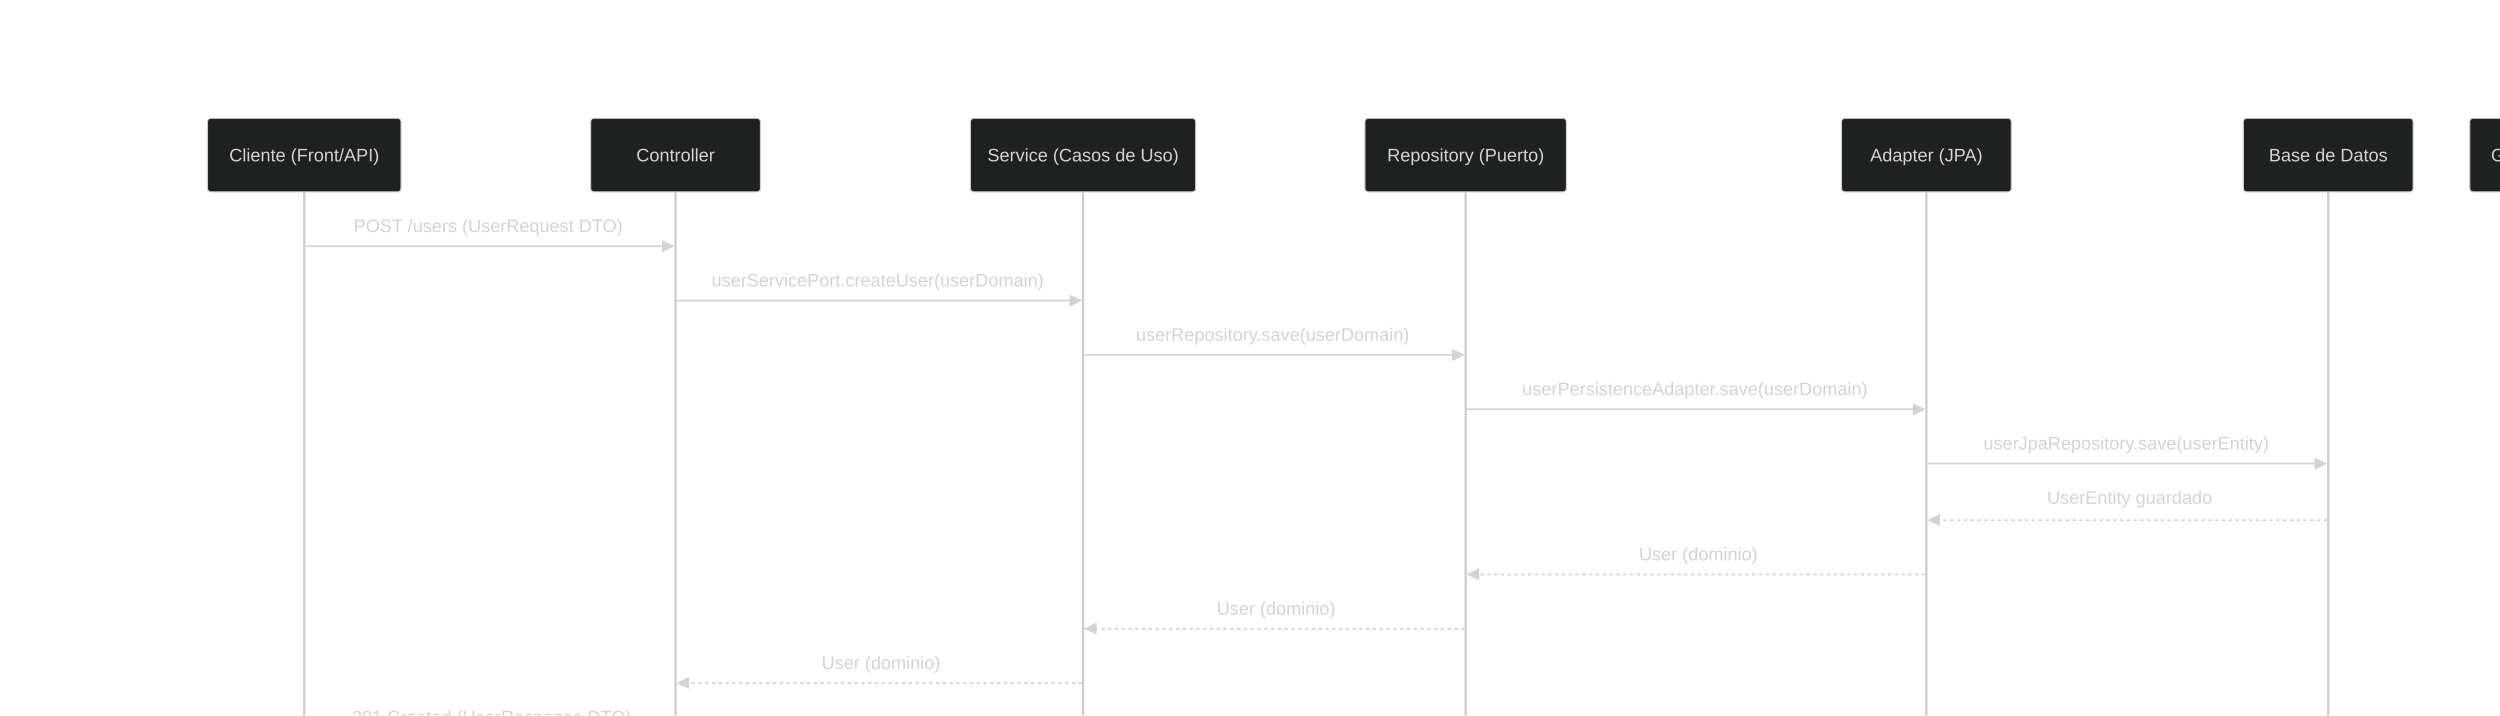
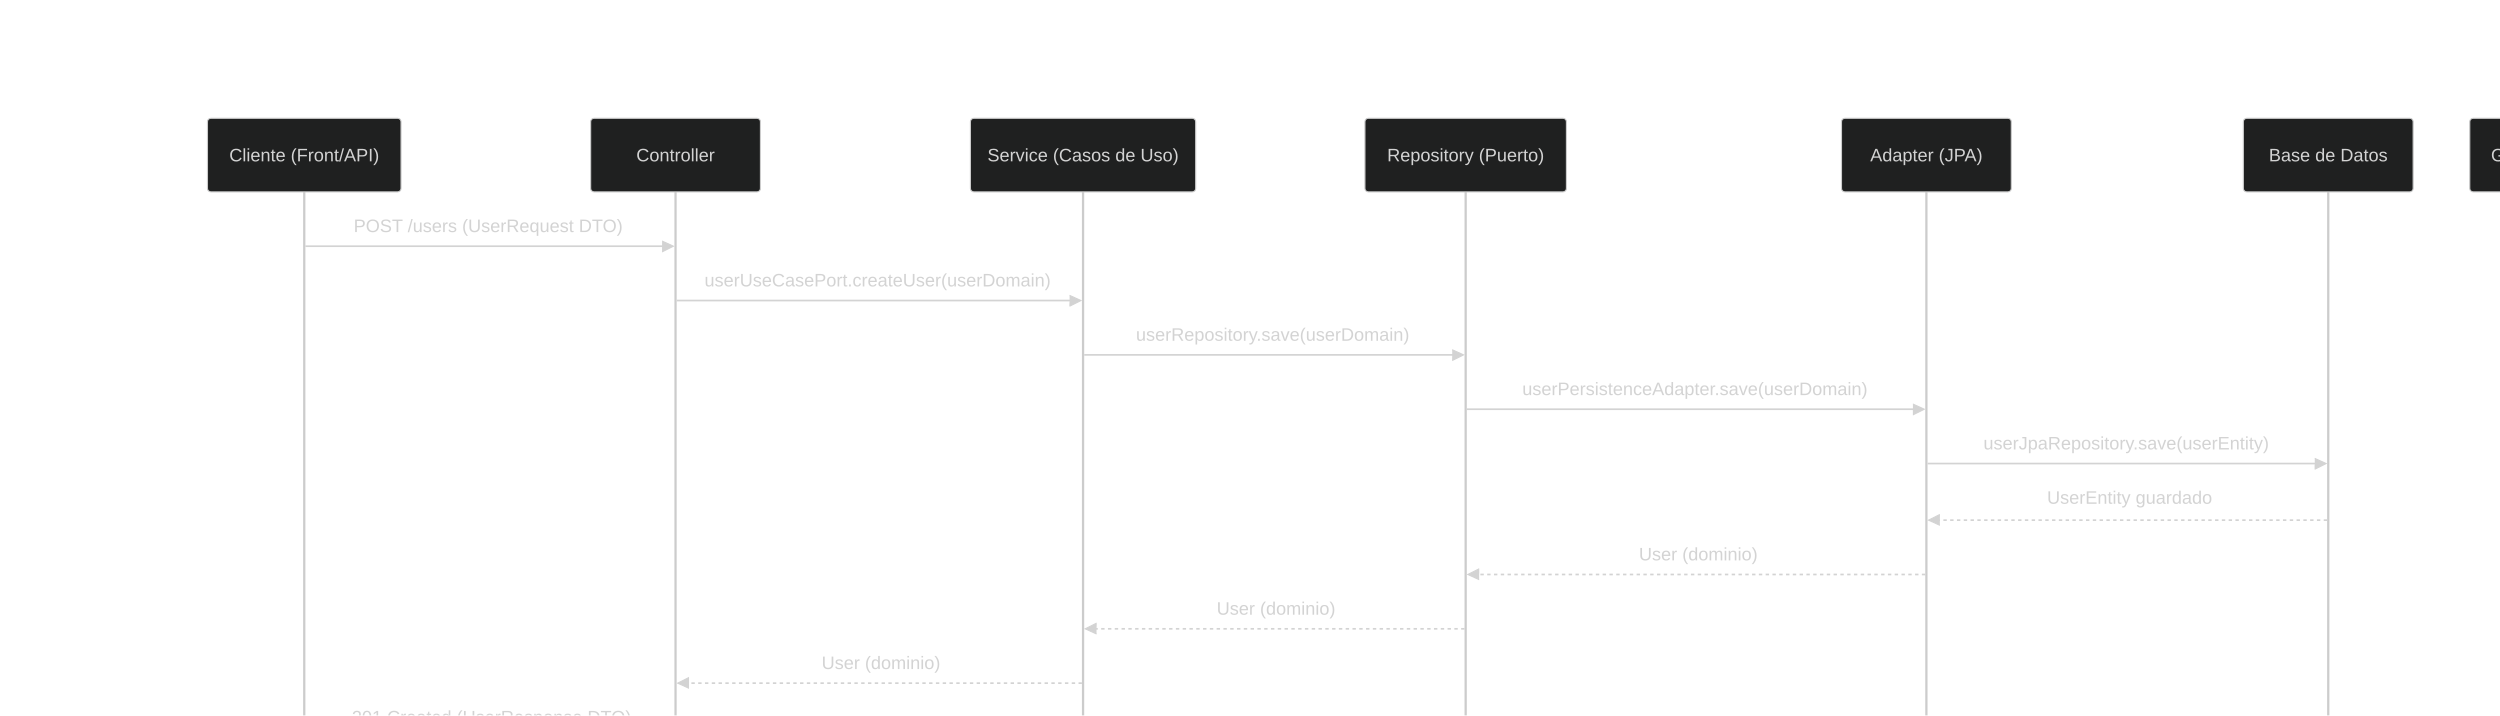
<svg xmlns="http://www.w3.org/2000/svg" aria-roledescription="sequence" role="graphics-document document" style="overflow: hidden; max-width: 100%;" width="100%" id="graph-47" height="100%">
  <defs>
    <symbol height="24" width="24" id="computer">
      <path d="M2 2v13h20v-13h-20zm18 11h-16v-9h16v9zm-10.228 6l.466-1h3.524l.467 1h-4.457zm14.228 3h-24l2-6h2.104l-1.33 4h18.45l-1.297-4h2.073l2 6zm-5-10h-14v-7h14v7z" transform="scale(.5)" />
    </symbol>
  </defs>
  <defs>
    <symbol clip-rule="evenodd" fill-rule="evenodd" id="database">
      <path d="M12.258.001l.256.004.255.005.253.008.251.01.249.012.247.015.246.016.242.019.241.02.239.023.236.024.233.027.231.028.229.031.225.032.223.034.22.036.217.038.214.04.211.041.208.043.205.045.201.046.198.048.194.05.191.051.187.053.183.054.18.056.175.057.172.059.168.06.163.061.16.063.155.064.15.066.074.033.073.033.071.034.07.034.069.035.068.035.067.035.066.035.064.036.064.036.062.036.06.036.06.037.058.037.058.037.055.038.055.038.053.038.052.038.051.039.05.039.048.039.047.039.045.04.044.04.043.04.041.04.04.041.039.041.037.041.036.041.034.041.033.042.032.042.03.042.029.042.027.042.026.043.024.043.023.043.021.043.02.043.018.044.017.043.015.044.013.044.012.044.011.045.009.044.007.045.006.045.004.045.002.045.001.045v17l-.001.045-.002.045-.004.045-.006.045-.007.045-.009.044-.011.045-.012.044-.013.044-.015.044-.017.043-.018.044-.02.043-.021.043-.023.043-.024.043-.026.043-.027.042-.029.042-.03.042-.032.042-.033.042-.034.041-.036.041-.037.041-.039.041-.04.041-.041.04-.043.04-.044.04-.045.04-.047.039-.048.039-.05.039-.051.039-.052.038-.053.038-.055.038-.055.038-.058.037-.058.037-.06.037-.06.036-.062.036-.064.036-.064.036-.066.035-.067.035-.068.035-.069.035-.07.034-.071.034-.073.033-.074.033-.15.066-.155.064-.16.063-.163.061-.168.06-.172.059-.175.057-.18.056-.183.054-.187.053-.191.051-.194.05-.198.048-.201.046-.205.045-.208.043-.211.041-.214.04-.217.038-.22.036-.223.034-.225.032-.229.031-.231.028-.233.027-.236.024-.239.023-.241.02-.242.019-.246.016-.247.015-.249.012-.251.01-.253.008-.255.005-.256.004-.258.001-.258-.001-.256-.004-.255-.005-.253-.008-.251-.01-.249-.012-.247-.015-.245-.016-.243-.019-.241-.02-.238-.023-.236-.024-.234-.027-.231-.028-.228-.031-.226-.032-.223-.034-.22-.036-.217-.038-.214-.04-.211-.041-.208-.043-.204-.045-.201-.046-.198-.048-.195-.05-.19-.051-.187-.053-.184-.054-.179-.056-.176-.057-.172-.059-.167-.06-.164-.061-.159-.063-.155-.064-.151-.066-.074-.033-.072-.033-.072-.034-.07-.034-.069-.035-.068-.035-.067-.035-.066-.035-.064-.036-.063-.036-.062-.036-.061-.036-.06-.037-.058-.037-.057-.037-.056-.038-.055-.038-.053-.038-.052-.038-.051-.039-.049-.039-.049-.039-.046-.039-.046-.04-.044-.04-.043-.04-.041-.04-.04-.041-.039-.041-.037-.041-.036-.041-.034-.041-.033-.042-.032-.042-.03-.042-.029-.042-.027-.042-.026-.043-.024-.043-.023-.043-.021-.043-.02-.043-.018-.044-.017-.043-.015-.044-.013-.044-.012-.044-.011-.045-.009-.044-.007-.045-.006-.045-.004-.045-.002-.045-.001-.045v-17l.001-.045.002-.045.004-.045.006-.045.007-.045.009-.044.011-.045.012-.044.013-.044.015-.044.017-.043.018-.044.02-.043.021-.043.023-.043.024-.043.026-.043.027-.042.029-.042.03-.042.032-.042.033-.042.034-.041.036-.041.037-.041.039-.041.04-.041.041-.04.043-.04.044-.04.046-.04.046-.039.049-.039.049-.039.051-.039.052-.038.053-.038.055-.038.056-.038.057-.037.058-.037.06-.037.061-.036.062-.036.063-.036.064-.036.066-.035.067-.035.068-.035.069-.035.07-.034.072-.034.072-.033.074-.033.151-.066.155-.064.159-.063.164-.061.167-.06.172-.059.176-.057.179-.056.184-.054.187-.053.19-.051.195-.05.198-.048.201-.046.204-.045.208-.043.211-.041.214-.04.217-.038.22-.036.223-.034.226-.032.228-.031.231-.028.234-.027.236-.024.238-.023.241-.02.243-.019.245-.016.247-.015.249-.012.251-.01.253-.008.255-.005.256-.004.258-.001.258.001zm-9.258 20.499v.01l.001.021.003.021.004.022.005.021.006.022.007.022.009.023.01.022.011.023.012.023.013.023.015.023.016.024.017.023.018.024.019.024.021.024.022.025.023.024.024.025.052.049.056.05.061.051.066.051.07.051.075.051.079.052.084.052.088.052.092.052.097.052.102.051.105.052.11.052.114.051.119.051.123.051.127.05.131.05.135.05.139.048.144.049.147.047.152.047.155.047.16.045.163.045.167.043.171.043.176.041.178.041.183.039.187.039.19.037.194.035.197.035.202.033.204.031.209.03.212.029.216.027.219.025.222.024.226.021.23.02.233.018.236.016.24.015.243.012.246.01.249.008.253.005.256.004.259.001.26-.001.257-.004.254-.005.25-.008.247-.011.244-.012.241-.014.237-.016.233-.018.231-.021.226-.021.224-.024.22-.026.216-.027.212-.028.21-.031.205-.031.202-.034.198-.034.194-.036.191-.037.187-.039.183-.04.179-.04.175-.042.172-.043.168-.044.163-.045.16-.046.155-.046.152-.047.148-.048.143-.049.139-.049.136-.05.131-.05.126-.05.123-.051.118-.052.114-.051.11-.052.106-.052.101-.052.096-.052.092-.052.088-.053.083-.051.079-.052.074-.052.07-.051.065-.051.06-.051.056-.05.051-.05.023-.024.023-.025.021-.024.02-.024.019-.024.018-.024.017-.024.015-.023.014-.024.013-.023.012-.023.01-.023.01-.022.008-.022.006-.022.006-.022.004-.022.004-.021.001-.021.001-.021v-4.127l-.077.055-.08.053-.083.054-.085.053-.087.052-.09.052-.093.051-.095.05-.097.05-.1.049-.102.049-.105.048-.106.047-.109.047-.111.046-.114.045-.115.045-.118.044-.12.043-.122.042-.124.042-.126.041-.128.04-.13.04-.132.038-.134.038-.135.037-.138.037-.139.035-.142.035-.143.034-.144.033-.147.032-.148.031-.15.03-.151.03-.153.029-.154.027-.156.027-.158.026-.159.025-.161.024-.162.023-.163.022-.165.021-.166.02-.167.019-.169.018-.169.017-.171.016-.173.015-.173.014-.175.013-.175.012-.177.011-.178.01-.179.008-.179.008-.181.006-.182.005-.182.004-.184.003-.184.002h-.37l-.184-.002-.184-.003-.182-.004-.182-.005-.181-.006-.179-.008-.179-.008-.178-.01-.176-.011-.176-.012-.175-.013-.173-.014-.172-.015-.171-.016-.17-.017-.169-.018-.167-.019-.166-.02-.165-.021-.163-.022-.162-.023-.161-.024-.159-.025-.157-.026-.156-.027-.155-.027-.153-.029-.151-.03-.15-.03-.148-.031-.146-.032-.145-.033-.143-.034-.141-.035-.14-.035-.137-.037-.136-.037-.134-.038-.132-.038-.13-.04-.128-.04-.126-.041-.124-.042-.122-.042-.12-.044-.117-.043-.116-.045-.113-.045-.112-.046-.109-.047-.106-.047-.105-.048-.102-.049-.1-.049-.097-.05-.095-.05-.093-.052-.09-.051-.087-.052-.085-.053-.083-.054-.08-.054-.077-.054v4.127zm0-5.654v.011l.001.021.003.021.004.021.005.022.006.022.007.022.009.022.01.022.011.023.012.023.013.023.015.024.016.023.017.024.018.024.019.024.021.024.022.024.023.025.024.024.052.05.056.05.061.05.066.051.07.051.075.052.079.051.084.052.088.052.092.052.097.052.102.052.105.052.11.051.114.051.119.052.123.05.127.051.131.05.135.049.139.049.144.048.147.048.152.047.155.046.16.045.163.045.167.044.171.042.176.042.178.04.183.04.187.038.19.037.194.036.197.034.202.033.204.032.209.03.212.028.216.027.219.025.222.024.226.022.23.02.233.018.236.016.24.014.243.012.246.01.249.008.253.006.256.003.259.001.26-.001.257-.003.254-.006.25-.008.247-.01.244-.012.241-.015.237-.016.233-.018.231-.02.226-.022.224-.024.22-.025.216-.027.212-.029.21-.03.205-.032.202-.033.198-.035.194-.036.191-.037.187-.039.183-.039.179-.041.175-.042.172-.043.168-.044.163-.045.16-.045.155-.047.152-.047.148-.048.143-.048.139-.05.136-.049.131-.05.126-.051.123-.051.118-.051.114-.052.11-.052.106-.052.101-.052.096-.052.092-.052.088-.052.083-.052.079-.052.074-.051.07-.052.065-.051.06-.05.056-.051.051-.049.023-.025.023-.024.021-.025.02-.024.019-.024.018-.024.017-.024.015-.023.014-.023.013-.024.012-.022.01-.023.01-.023.008-.022.006-.022.006-.022.004-.021.004-.022.001-.021.001-.021v-4.139l-.077.054-.08.054-.083.054-.085.052-.087.053-.09.051-.093.051-.095.051-.097.05-.1.049-.102.049-.105.048-.106.047-.109.047-.111.046-.114.045-.115.044-.118.044-.12.044-.122.042-.124.042-.126.041-.128.04-.13.039-.132.039-.134.038-.135.037-.138.036-.139.036-.142.035-.143.033-.144.033-.147.033-.148.031-.15.03-.151.03-.153.028-.154.028-.156.027-.158.026-.159.025-.161.024-.162.023-.163.022-.165.021-.166.02-.167.019-.169.018-.169.017-.171.016-.173.015-.173.014-.175.013-.175.012-.177.011-.178.009-.179.009-.179.007-.181.007-.182.005-.182.004-.184.003-.184.002h-.37l-.184-.002-.184-.003-.182-.004-.182-.005-.181-.007-.179-.007-.179-.009-.178-.009-.176-.011-.176-.012-.175-.013-.173-.014-.172-.015-.171-.016-.17-.017-.169-.018-.167-.019-.166-.02-.165-.021-.163-.022-.162-.023-.161-.024-.159-.025-.157-.026-.156-.027-.155-.028-.153-.028-.151-.03-.15-.03-.148-.031-.146-.033-.145-.033-.143-.033-.141-.035-.14-.036-.137-.036-.136-.037-.134-.038-.132-.039-.13-.039-.128-.04-.126-.041-.124-.042-.122-.043-.12-.043-.117-.044-.116-.044-.113-.046-.112-.046-.109-.046-.106-.047-.105-.048-.102-.049-.1-.049-.097-.05-.095-.051-.093-.051-.09-.051-.087-.053-.085-.052-.083-.054-.08-.054-.077-.054v4.139zm0-5.666v.011l.001.02.003.022.004.021.005.022.006.021.007.022.009.023.01.022.011.023.012.023.013.023.015.023.016.024.017.024.018.023.019.024.021.025.022.024.023.024.024.025.052.05.056.05.061.05.066.051.07.051.075.052.079.051.084.052.088.052.092.052.097.052.102.052.105.051.11.052.114.051.119.051.123.051.127.05.131.05.135.05.139.049.144.048.147.048.152.047.155.046.16.045.163.045.167.043.171.043.176.042.178.04.183.04.187.038.19.037.194.036.197.034.202.033.204.032.209.03.212.028.216.027.219.025.222.024.226.021.23.02.233.018.236.017.24.014.243.012.246.01.249.008.253.006.256.003.259.001.26-.001.257-.003.254-.006.25-.008.247-.01.244-.013.241-.014.237-.016.233-.018.231-.02.226-.022.224-.024.22-.025.216-.027.212-.029.21-.03.205-.032.202-.033.198-.035.194-.036.191-.037.187-.039.183-.039.179-.041.175-.042.172-.043.168-.044.163-.045.16-.045.155-.047.152-.047.148-.048.143-.049.139-.049.136-.049.131-.051.126-.05.123-.051.118-.052.114-.051.11-.052.106-.052.101-.052.096-.052.092-.052.088-.052.083-.052.079-.052.074-.052.07-.051.065-.051.06-.051.056-.05.051-.049.023-.025.023-.025.021-.024.02-.024.019-.024.018-.024.017-.024.015-.023.014-.024.013-.023.012-.023.01-.022.01-.023.008-.022.006-.022.006-.022.004-.022.004-.021.001-.021.001-.021v-4.153l-.077.054-.08.054-.083.053-.085.053-.087.053-.09.051-.093.051-.095.051-.097.05-.1.049-.102.048-.105.048-.106.048-.109.046-.111.046-.114.046-.115.044-.118.044-.12.043-.122.043-.124.042-.126.041-.128.04-.13.039-.132.039-.134.038-.135.037-.138.036-.139.036-.142.034-.143.034-.144.033-.147.032-.148.032-.15.03-.151.03-.153.028-.154.028-.156.027-.158.026-.159.024-.161.024-.162.023-.163.023-.165.021-.166.02-.167.019-.169.018-.169.017-.171.016-.173.015-.173.014-.175.013-.175.012-.177.01-.178.01-.179.009-.179.007-.181.006-.182.006-.182.004-.184.003-.184.001-.185.001-.185-.001-.184-.001-.184-.003-.182-.004-.182-.006-.181-.006-.179-.007-.179-.009-.178-.01-.176-.01-.176-.012-.175-.013-.173-.014-.172-.015-.171-.016-.17-.017-.169-.018-.167-.019-.166-.02-.165-.021-.163-.023-.162-.023-.161-.024-.159-.024-.157-.026-.156-.027-.155-.028-.153-.028-.151-.03-.15-.03-.148-.032-.146-.032-.145-.033-.143-.034-.141-.034-.14-.036-.137-.036-.136-.037-.134-.038-.132-.039-.13-.039-.128-.041-.126-.041-.124-.041-.122-.043-.12-.043-.117-.044-.116-.044-.113-.046-.112-.046-.109-.046-.106-.048-.105-.048-.102-.048-.1-.05-.097-.049-.095-.051-.093-.051-.09-.052-.087-.052-.085-.053-.083-.053-.08-.054-.077-.054v4.153zm8.74-8.179l-.257.004-.254.005-.25.008-.247.011-.244.012-.241.014-.237.016-.233.018-.231.021-.226.022-.224.023-.22.026-.216.027-.212.028-.21.031-.205.032-.202.033-.198.034-.194.036-.191.038-.187.038-.183.04-.179.041-.175.042-.172.043-.168.043-.163.045-.16.046-.155.046-.152.048-.148.048-.143.048-.139.049-.136.05-.131.05-.126.051-.123.051-.118.051-.114.052-.11.052-.106.052-.101.052-.096.052-.092.052-.088.052-.083.052-.079.052-.074.051-.07.052-.065.051-.06.05-.056.05-.051.05-.023.025-.023.024-.021.024-.02.025-.019.024-.018.024-.017.023-.015.024-.014.023-.013.023-.012.023-.01.023-.01.022-.008.022-.006.023-.006.021-.004.022-.004.021-.001.021-.001.021.001.021.001.021.004.021.004.022.006.021.006.023.008.022.01.022.01.023.012.023.013.023.014.023.015.024.017.023.018.024.019.024.02.025.021.024.023.024.023.025.051.05.056.05.06.05.065.051.07.052.074.051.079.052.083.052.088.052.092.052.096.052.101.052.106.052.11.052.114.052.118.051.123.051.126.051.131.05.136.05.139.049.143.048.148.048.152.048.155.046.16.046.163.045.168.043.172.043.175.042.179.041.183.04.187.038.191.038.194.036.198.034.202.033.205.032.21.031.212.028.216.027.22.026.224.023.226.022.231.021.233.018.237.016.241.014.244.012.247.011.25.008.254.005.257.004.26.001.26-.001.257-.004.254-.005.25-.008.247-.011.244-.012.241-.014.237-.016.233-.018.231-.021.226-.022.224-.023.22-.026.216-.027.212-.028.21-.031.205-.032.202-.033.198-.034.194-.036.191-.038.187-.038.183-.04.179-.041.175-.042.172-.043.168-.043.163-.045.16-.046.155-.046.152-.048.148-.048.143-.048.139-.049.136-.05.131-.05.126-.051.123-.051.118-.051.114-.052.11-.052.106-.052.101-.052.096-.052.092-.052.088-.052.083-.052.079-.052.074-.051.07-.052.065-.051.06-.05.056-.05.051-.05.023-.025.023-.024.021-.024.02-.025.019-.024.018-.024.017-.023.015-.024.014-.023.013-.023.012-.023.01-.023.01-.022.008-.022.006-.023.006-.021.004-.022.004-.021.001-.021.001-.021-.001-.021-.001-.021-.004-.021-.004-.022-.006-.021-.006-.023-.008-.022-.01-.022-.01-.023-.012-.023-.013-.023-.014-.023-.015-.024-.017-.023-.018-.024-.019-.024-.02-.025-.021-.024-.023-.024-.023-.025-.051-.05-.056-.05-.06-.05-.065-.051-.07-.052-.074-.051-.079-.052-.083-.052-.088-.052-.092-.052-.096-.052-.101-.052-.106-.052-.11-.052-.114-.052-.118-.051-.123-.051-.126-.051-.131-.05-.136-.05-.139-.049-.143-.048-.148-.048-.152-.048-.155-.046-.16-.046-.163-.045-.168-.043-.172-.043-.175-.042-.179-.041-.183-.04-.187-.038-.191-.038-.194-.036-.198-.034-.202-.033-.205-.032-.21-.031-.212-.028-.216-.027-.22-.026-.224-.023-.226-.022-.231-.021-.233-.018-.237-.016-.241-.014-.244-.012-.247-.011-.25-.008-.254-.005-.257-.004-.26-.001-.26.001z" transform="scale(.5)" />
    </symbol>
  </defs>
  <defs>
    <symbol height="24" width="24" id="clock">
      <path d="M12 2c5.514 0 10 4.486 10 10s-4.486 10-10 10-10-4.486-10-10 4.486-10 10-10zm0-2c-6.627 0-12 5.373-12 12s5.373 12 12 12 12-5.373 12-12-5.373-12-12-12zm5.848 12.459c.202.038.202.333.001.372-1.907.361-6.045 1.111-6.547 1.111-.719 0-1.301-.582-1.301-1.301 0-.512.77-5.447 1.125-7.445.034-.192.312-.181.343.014l.985 6.238 5.394 1.011z" transform="scale(.5)" />
    </symbol>
  </defs>
  <defs>
    <marker orient="auto-start-reverse" markerHeight="12" markerWidth="12" markerUnits="userSpaceOnUse" refY="5" refX="7.9" id="arrowhead">
      <path d="M -1 0 L 10 5 L 0 10 z" />
    </marker>
  </defs>
  <defs>
    <marker refY="4.5" refX="4" orient="auto" markerHeight="8" markerWidth="15" id="crosshead">
      <path style="stroke-dasharray: 0, 0;" d="M 1,2 L 6,7 M 6,2 L 1,7" stroke-width="1pt" stroke="#000000" fill="none" />
    </marker>
  </defs>
  <defs>
    <marker orient="auto" markerHeight="28" markerWidth="20" refY="7" refX="15.5" id="filled-head">
      <path d="M 18,7 L9,13 L14,7 L9,1 Z" />
    </marker>
  </defs>
  <defs>
    <marker orient="auto" markerHeight="40" markerWidth="60" refY="15" refX="15" id="sequencenumber">
      <circle r="6" cy="15" cx="15" />
    </marker>
  </defs>
  <g id="viewport-20250405004057423" class="svg-pan-zoom_viewport" transform="matrix(0.458792,0,0,0.458792,84.08403,47.94239)" style="transform: matrix(0.458792, 0, 0, 0.458792, 84.084, 47.9424);">
    <g>
      <rect class="actor actor-bottom" ry="3" rx="3" name="ExceptionHandler" height="65" width="210" stroke="#666" fill="#eaeaea" y="567" x="1998.5" />
      <text style="text-anchor: middle; font-size: 16px; font-weight: 400;" class="actor actor-box" alignment-baseline="central" dominant-baseline="central" y="599.5" x="2103.5">
        <tspan dy="0" x="2103.5">GlobalExceptionHandler</tspan>
      </text>
    </g>
    <g>
      <rect class="actor actor-bottom" ry="3" rx="3" name="DB" height="65" width="150" stroke="#666" fill="#eaeaea" y="567" x="1798.5" />
      <text style="text-anchor: middle; font-size: 16px; font-weight: 400;" class="actor actor-box" alignment-baseline="central" dominant-baseline="central" y="599.5" x="1873.5">
        <tspan dy="0" x="1873.5">Base de Datos</tspan>
      </text>
    </g>
    <g>
      <rect class="actor actor-bottom" ry="3" rx="3" name="Adapter" height="65" width="150" stroke="#666" fill="#eaeaea" y="567" x="1443.5" />
      <text style="text-anchor: middle; font-size: 16px; font-weight: 400;" class="actor actor-box" alignment-baseline="central" dominant-baseline="central" y="599.5" x="1518.5">
        <tspan dy="0" x="1518.5">Adapter (JPA)</tspan>
      </text>
    </g>
    <g>
      <rect class="actor actor-bottom" ry="3" rx="3" name="Repository" height="65" width="178" stroke="#666" fill="#eaeaea" y="567" x="1022.5" />
      <text style="text-anchor: middle; font-size: 16px; font-weight: 400;" class="actor actor-box" alignment-baseline="central" dominant-baseline="central" y="599.5" x="1111.5">
        <tspan dy="0" x="1111.5">Repository (Puerto)</tspan>
      </text>
    </g>
    <g>
      <rect class="actor actor-bottom" ry="3" rx="3" name="Service" height="65" width="199" stroke="#666" fill="#eaeaea" y="567" x="674" />
      <text style="text-anchor: middle; font-size: 16px; font-weight: 400;" class="actor actor-box" alignment-baseline="central" dominant-baseline="central" y="599.5" x="773.5">
        <tspan dy="0" x="773.5">Service (Casos de Uso)</tspan>
      </text>
    </g>
    <g>
      <rect class="actor actor-bottom" ry="3" rx="3" name="Controller" height="65" width="150" stroke="#666" fill="#eaeaea" y="567" x="338.5" />
      <text style="text-anchor: middle; font-size: 16px; font-weight: 400;" class="actor actor-box" alignment-baseline="central" dominant-baseline="central" y="599.5" x="413.5">
        <tspan dy="0" x="413.5">Controller</tspan>
      </text>
    </g>
    <g>
      <rect class="actor actor-bottom" ry="3" rx="3" name="Client" height="65" width="171" stroke="#666" fill="#eaeaea" y="567" x="0" />
      <text style="text-anchor: middle; font-size: 16px; font-weight: 400;" class="actor actor-box" alignment-baseline="central" dominant-baseline="central" y="599.5" x="85.5">
        <tspan dy="0" x="85.5">Cliente (Front/API)</tspan>
      </text>
    </g>
    <g>
      <line name="ExceptionHandler" stroke="#999" stroke-width="0.5px" class="actor-line 200" y2="567" x2="2103.5" y1="65" x1="2103.5" id="actor6" />
      <g id="root-6">
        <rect class="actor actor-top" ry="3" rx="3" name="ExceptionHandler" height="65" width="210" stroke="#666" fill="#eaeaea" y="0" x="1998.5" />
        <text style="text-anchor: middle; font-size: 16px; font-weight: 400;" class="actor actor-box" alignment-baseline="central" dominant-baseline="central" y="32.5" x="2103.5">
          <tspan dy="0" x="2103.5">GlobalExceptionHandler</tspan>
        </text>
      </g>
    </g>
    <g>
      <line name="DB" stroke="#999" stroke-width="0.5px" class="actor-line 200" y2="567" x2="1873.5" y1="65" x1="1873.5" id="actor5" />
      <g id="root-5">
        <rect class="actor actor-top" ry="3" rx="3" name="DB" height="65" width="150" stroke="#666" fill="#eaeaea" y="0" x="1798.5" />
        <text style="text-anchor: middle; font-size: 16px; font-weight: 400;" class="actor actor-box" alignment-baseline="central" dominant-baseline="central" y="32.5" x="1873.5">
          <tspan dy="0" x="1873.5">Base de Datos</tspan>
        </text>
      </g>
    </g>
    <g>
      <line name="Adapter" stroke="#999" stroke-width="0.5px" class="actor-line 200" y2="567" x2="1518.5" y1="65" x1="1518.5" id="actor4" />
      <g id="root-4">
        <rect class="actor actor-top" ry="3" rx="3" name="Adapter" height="65" width="150" stroke="#666" fill="#eaeaea" y="0" x="1443.5" />
        <text style="text-anchor: middle; font-size: 16px; font-weight: 400;" class="actor actor-box" alignment-baseline="central" dominant-baseline="central" y="32.5" x="1518.5">
          <tspan dy="0" x="1518.5">Adapter (JPA)</tspan>
        </text>
      </g>
    </g>
    <g>
      <line name="Repository" stroke="#999" stroke-width="0.5px" class="actor-line 200" y2="567" x2="1111.5" y1="65" x1="1111.5" id="actor3" />
      <g id="root-3">
        <rect class="actor actor-top" ry="3" rx="3" name="Repository" height="65" width="178" stroke="#666" fill="#eaeaea" y="0" x="1022.5" />
        <text style="text-anchor: middle; font-size: 16px; font-weight: 400;" class="actor actor-box" alignment-baseline="central" dominant-baseline="central" y="32.5" x="1111.5">
          <tspan dy="0" x="1111.5">Repository (Puerto)</tspan>
        </text>
      </g>
    </g>
    <g>
      <line name="Service" stroke="#999" stroke-width="0.5px" class="actor-line 200" y2="567" x2="773.5" y1="65" x1="773.5" id="actor2" />
      <g id="root-2">
        <rect class="actor actor-top" ry="3" rx="3" name="Service" height="65" width="199" stroke="#666" fill="#eaeaea" y="0" x="674" />
        <text style="text-anchor: middle; font-size: 16px; font-weight: 400;" class="actor actor-box" alignment-baseline="central" dominant-baseline="central" y="32.5" x="773.5">
          <tspan dy="0" x="773.5">Service (Casos de Uso)</tspan>
        </text>
      </g>
    </g>
    <g>
      <line name="Controller" stroke="#999" stroke-width="0.5px" class="actor-line 200" y2="567" x2="413.5" y1="65" x1="413.5" id="actor1" />
      <g id="root-1">
        <rect class="actor actor-top" ry="3" rx="3" name="Controller" height="65" width="150" stroke="#666" fill="#eaeaea" y="0" x="338.5" />
        <text style="text-anchor: middle; font-size: 16px; font-weight: 400;" class="actor actor-box" alignment-baseline="central" dominant-baseline="central" y="32.5" x="413.5">
          <tspan dy="0" x="413.5">Controller</tspan>
        </text>
      </g>
    </g>
    <g>
      <line name="Client" stroke="#999" stroke-width="0.5px" class="actor-line 200" y2="567" x2="85.5" y1="65" x1="85.5" id="actor0" />
      <g id="root-0">
        <rect class="actor actor-top" ry="3" rx="3" name="Client" height="65" width="171" stroke="#666" fill="#eaeaea" y="0" x="0" />
        <text style="text-anchor: middle; font-size: 16px; font-weight: 400;" class="actor actor-box" alignment-baseline="central" dominant-baseline="central" y="32.5" x="85.5">
          <tspan dy="0" x="85.5">Cliente (Front/API)</tspan>
        </text>
      </g>
    </g>
    <style>#graph-47{font-family:"trebuchet ms",verdana,arial,sans-serif;font-size:16px;fill:#ccc;}@keyframes edge-animation-frame{from{stroke-dashoffset:0;}}@keyframes dash{to{stroke-dashoffset:0;}}#graph-47 .edge-animation-slow{stroke-dasharray:9,5!important;stroke-dashoffset:900;animation:dash 50s linear infinite;stroke-linecap:round;}#graph-47 .edge-animation-fast{stroke-dasharray:9,5!important;stroke-dashoffset:900;animation:dash 20s linear infinite;stroke-linecap:round;}#graph-47 .error-icon{fill:#a44141;}#graph-47 .error-text{fill:#ddd;stroke:#ddd;}#graph-47 .edge-thickness-normal{stroke-width:1px;}#graph-47 .edge-thickness-thick{stroke-width:3.5px;}#graph-47 .edge-pattern-solid{stroke-dasharray:0;}#graph-47 .edge-thickness-invisible{stroke-width:0;fill:none;}#graph-47 .edge-pattern-dashed{stroke-dasharray:3;}#graph-47 .edge-pattern-dotted{stroke-dasharray:2;}#graph-47 .marker{fill:lightgrey;stroke:lightgrey;}#graph-47 .marker.cross{stroke:lightgrey;}#graph-47 svg{font-family:"trebuchet ms",verdana,arial,sans-serif;font-size:16px;}#graph-47 p{margin:0;}#graph-47 .actor{stroke:#ccc;fill:#1f2020;}#graph-47 text.actor&gt;tspan{fill:lightgrey;stroke:none;}#graph-47 .actor-line{stroke:#ccc;}#graph-47 .messageLine0{stroke-width:1.5;stroke-dasharray:none;stroke:lightgrey;}#graph-47 .messageLine1{stroke-width:1.5;stroke-dasharray:2,2;stroke:lightgrey;}#graph-47 #arrowhead path{fill:lightgrey;stroke:lightgrey;}#graph-47 .sequenceNumber{fill:black;}#graph-47 #sequencenumber{fill:lightgrey;}#graph-47 #crosshead path{fill:lightgrey;stroke:lightgrey;}#graph-47 .messageText{fill:lightgrey;stroke:none;}#graph-47 .labelBox{stroke:#ccc;fill:#1f2020;}#graph-47 .labelText,#graph-47 .labelText&gt;tspan{fill:lightgrey;stroke:none;}#graph-47 .loopText,#graph-47 .loopText&gt;tspan{fill:lightgrey;stroke:none;}#graph-47 .loopLine{stroke-width:2px;stroke-dasharray:2,2;stroke:#ccc;fill:#ccc;}#graph-47 .note{stroke:hsl(180, 0%, 18.353%);fill:hsl(180, 1.587%, 28.353%);}#graph-47 .noteText,#graph-47 .noteText&gt;tspan{fill:rgb(183.848, 181.552, 181.552);stroke:none;}#graph-47 .activation0{fill:hsl(180, 1.587%, 28.353%);stroke:#ccc;}#graph-47 .activation1{fill:hsl(180, 1.587%, 28.353%);stroke:#ccc;}#graph-47 .activation2{fill:hsl(180, 1.587%, 28.353%);stroke:#ccc;}#graph-47 .actorPopupMenu{position:absolute;}#graph-47 .actorPopupMenuPanel{position:absolute;fill:#1f2020;box-shadow:0px 8px 16px 0px rgba(0,0,0,0.2);filter:drop-shadow(3px 5px 2px rgb(0 0 0 / 0.4));}#graph-47 .actor-man line{stroke:#ccc;fill:#1f2020;}#graph-47 .actor-man circle,#graph-47 line{stroke:#ccc;fill:#1f2020;stroke-width:2px;}#graph-47 :root{--mermaid-font-family:"trebuchet ms",verdana,arial,sans-serif;}</style>
    <g />
    <text style="font-size: 16px; font-weight: 400;" dy="1em" class="messageText" alignment-baseline="middle" dominant-baseline="middle" text-anchor="middle" y="80" x="248">POST /users (UserRequest DTO)</text>
    <line style="fill: none;" marker-end="url(#arrowhead)" stroke="none" stroke-width="2" class="messageLine0" y2="113" x2="409.5" y1="113" x1="86.5" />
-     <text style="font-size: 16px; font-weight: 400;" dy="1em" class="messageText" alignment-baseline="middle" dominant-baseline="middle" text-anchor="middle" y="128" x="592">userServicePort.createUser(userDomain)</text>
+     <text style="font-size: 16px; font-weight: 400;" dy="1em" class="messageText" alignment-baseline="middle" dominant-baseline="middle" text-anchor="middle" y="128" x="592">userUseCasePort.createUser(userDomain)</text>
    <line style="fill: none;" marker-end="url(#arrowhead)" stroke="none" stroke-width="2" class="messageLine0" y2="161" x2="769.5" y1="161" x1="414.5" />
    <text style="font-size: 16px; font-weight: 400;" dy="1em" class="messageText" alignment-baseline="middle" dominant-baseline="middle" text-anchor="middle" y="176" x="941">userRepository.save(userDomain)</text>
    <line style="fill: none;" marker-end="url(#arrowhead)" stroke="none" stroke-width="2" class="messageLine0" y2="209" x2="1107.5" y1="209" x1="774.5" />
    <text style="font-size: 16px; font-weight: 400;" dy="1em" class="messageText" alignment-baseline="middle" dominant-baseline="middle" text-anchor="middle" y="224" x="1314">userPersistenceAdapter.save(userDomain)</text>
    <line style="fill: none;" marker-end="url(#arrowhead)" stroke="none" stroke-width="2" class="messageLine0" y2="257" x2="1514.5" y1="257" x1="1112.5" />
    <text style="font-size: 16px; font-weight: 400;" dy="1em" class="messageText" alignment-baseline="middle" dominant-baseline="middle" text-anchor="middle" y="272" x="1695">userJpaRepository.save(userEntity)</text>
    <line style="fill: none;" marker-end="url(#arrowhead)" stroke="none" stroke-width="2" class="messageLine0" y2="305" x2="1869.5" y1="305" x1="1519.5" />
    <text style="font-size: 16px; font-weight: 400;" dy="1em" class="messageText" alignment-baseline="middle" dominant-baseline="middle" text-anchor="middle" y="320" x="1698">UserEntity guardado</text>
    <line style="stroke-dasharray: 3, 3; fill: none;" marker-end="url(#arrowhead)" stroke="none" stroke-width="2" class="messageLine1" y2="355" x2="1522.5" y1="355" x1="1872.5" />
    <text style="font-size: 16px; font-weight: 400;" dy="1em" class="messageText" alignment-baseline="middle" dominant-baseline="middle" text-anchor="middle" y="370" x="1317">User (dominio)</text>
    <line style="stroke-dasharray: 3, 3; fill: none;" marker-end="url(#arrowhead)" stroke="none" stroke-width="2" class="messageLine1" y2="403" x2="1115.5" y1="403" x1="1517.5" />
    <text style="font-size: 16px; font-weight: 400;" dy="1em" class="messageText" alignment-baseline="middle" dominant-baseline="middle" text-anchor="middle" y="418" x="944">User (dominio)</text>
    <line style="stroke-dasharray: 3, 3; fill: none;" marker-end="url(#arrowhead)" stroke="none" stroke-width="2" class="messageLine1" y2="451" x2="777.5" y1="451" x1="1110.5" />
    <text style="font-size: 16px; font-weight: 400;" dy="1em" class="messageText" alignment-baseline="middle" dominant-baseline="middle" text-anchor="middle" y="466" x="595">User (dominio)</text>
    <line style="stroke-dasharray: 3, 3; fill: none;" marker-end="url(#arrowhead)" stroke="none" stroke-width="2" class="messageLine1" y2="499" x2="417.5" y1="499" x1="772.5" />
    <text style="font-size: 16px; font-weight: 400;" dy="1em" class="messageText" alignment-baseline="middle" dominant-baseline="middle" text-anchor="middle" y="514" x="251">201 Created (UserResponse DTO)</text>
    <line style="fill: none;" marker-end="url(#arrowhead)" stroke="none" stroke-width="2" class="messageLine0" y2="547" x2="89.5" y1="547" x1="412.5" />
  </g>
</svg>
